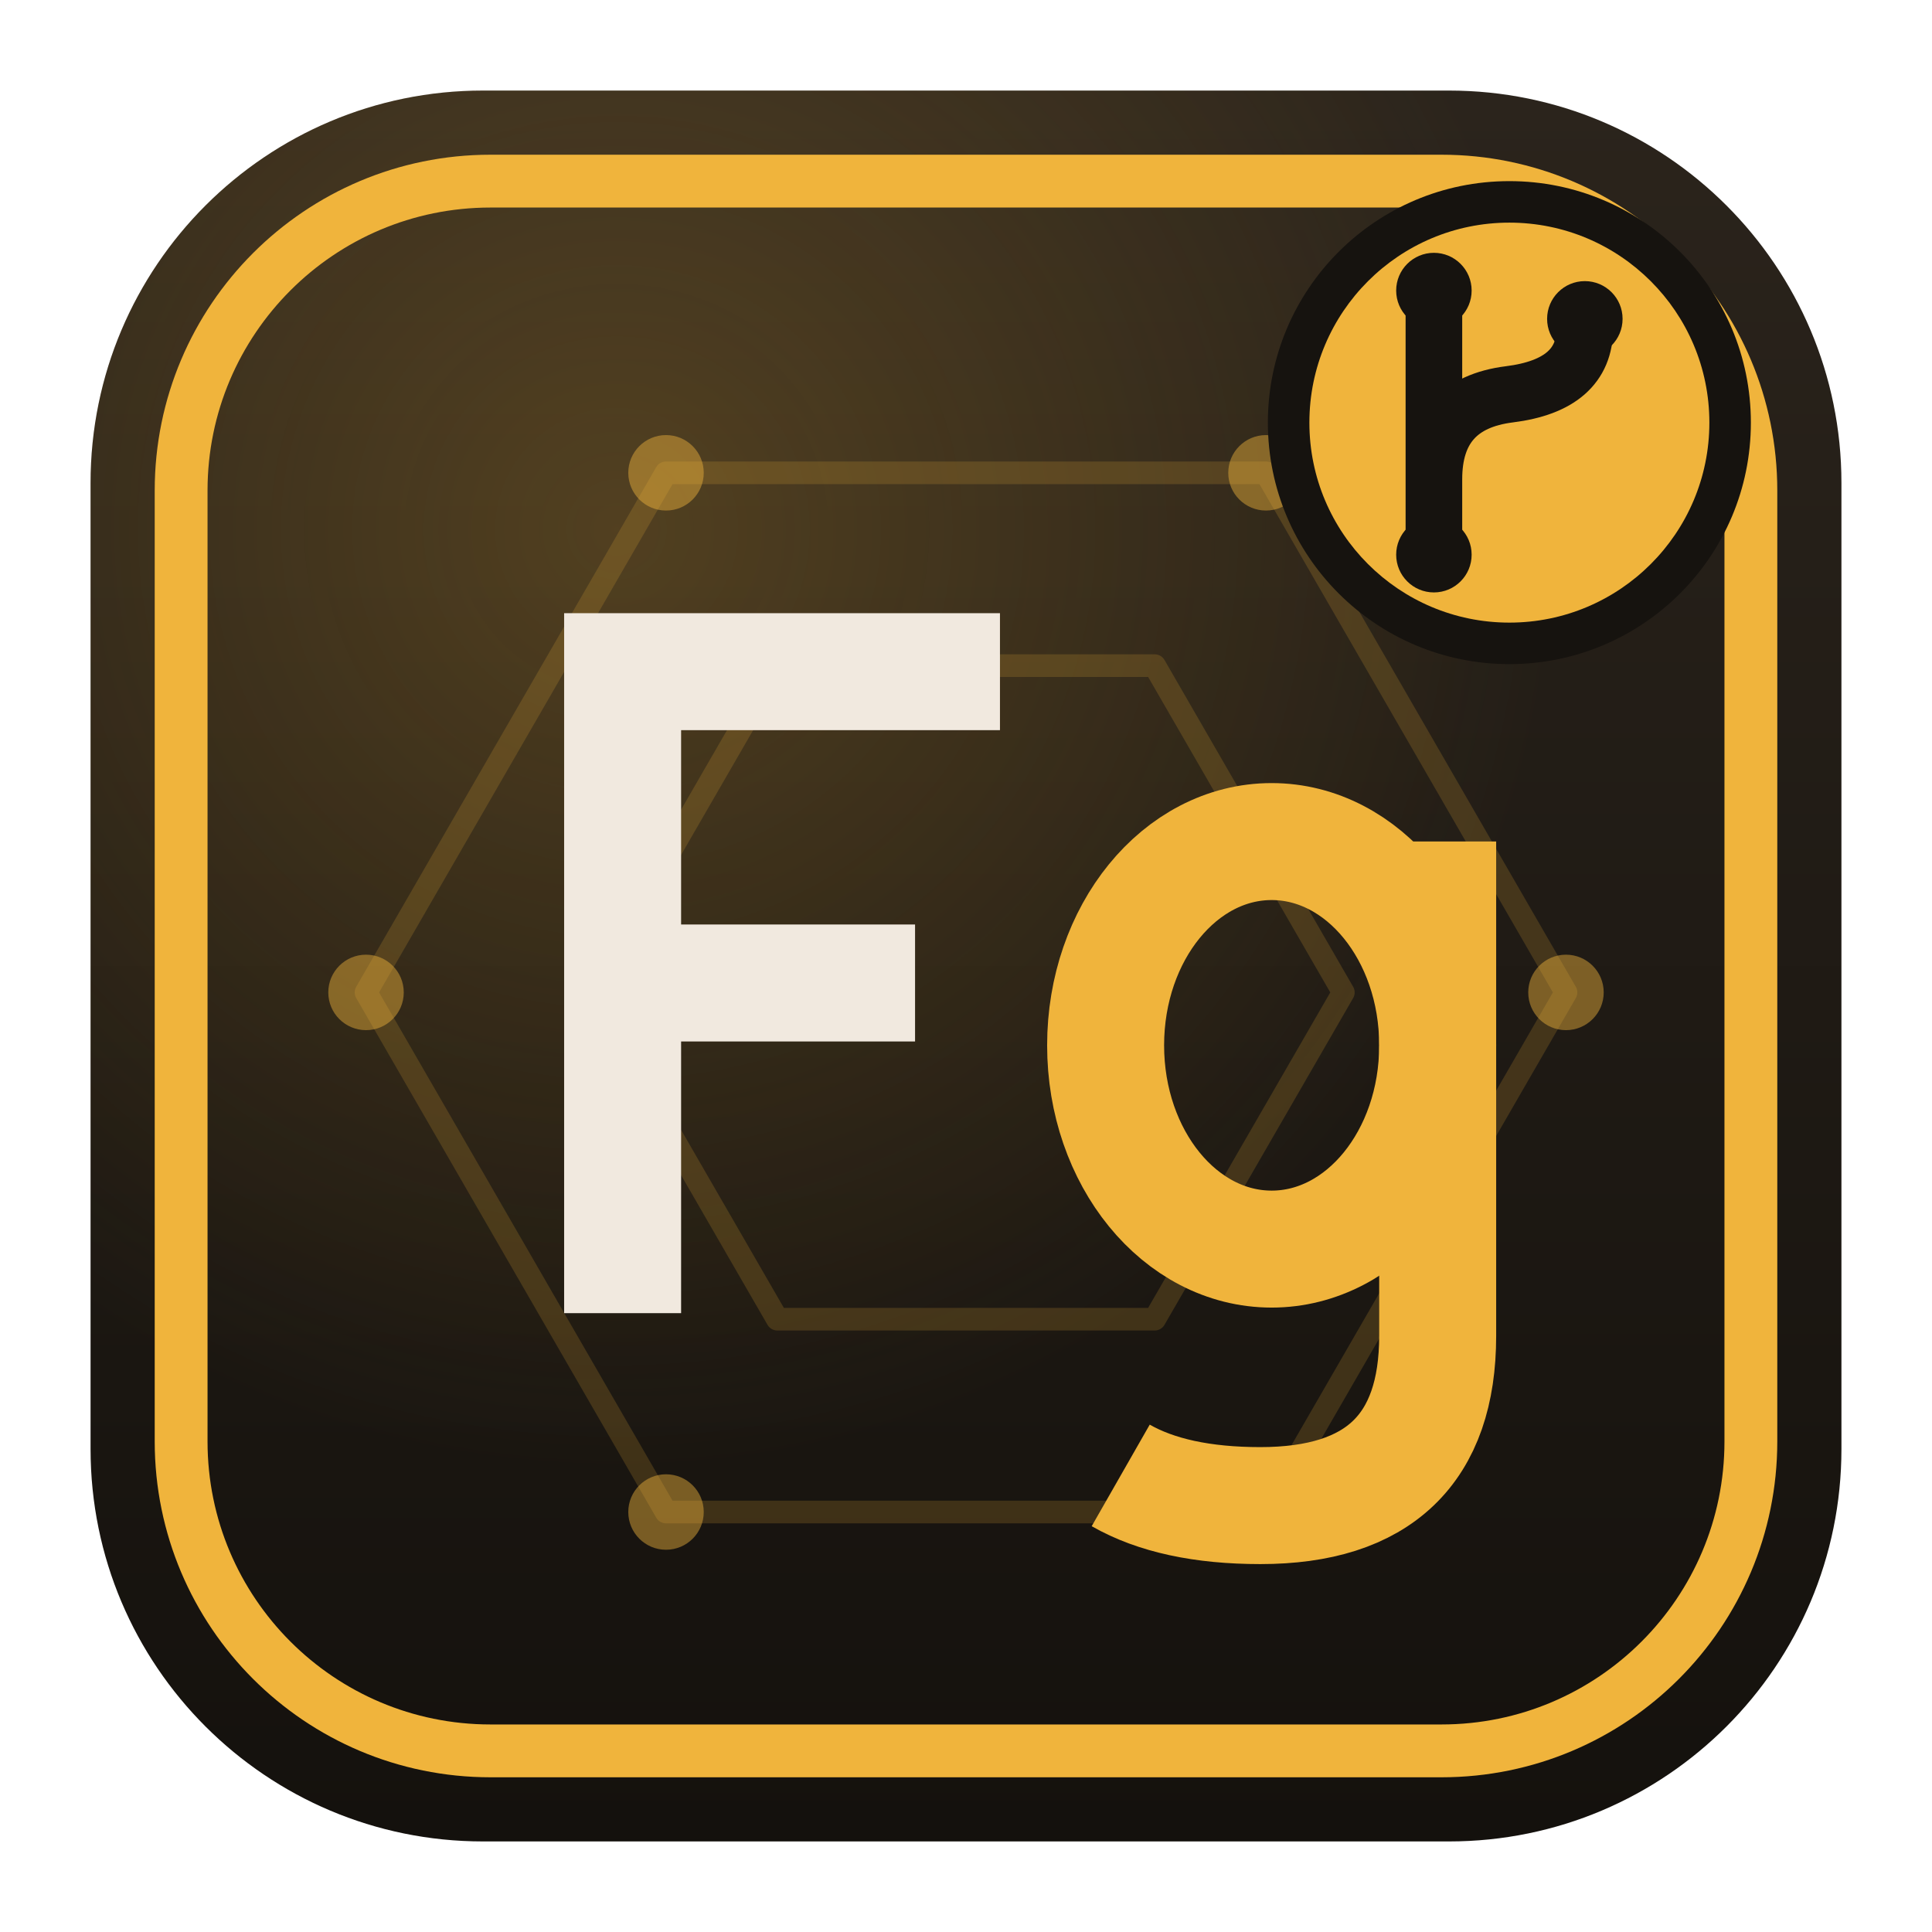
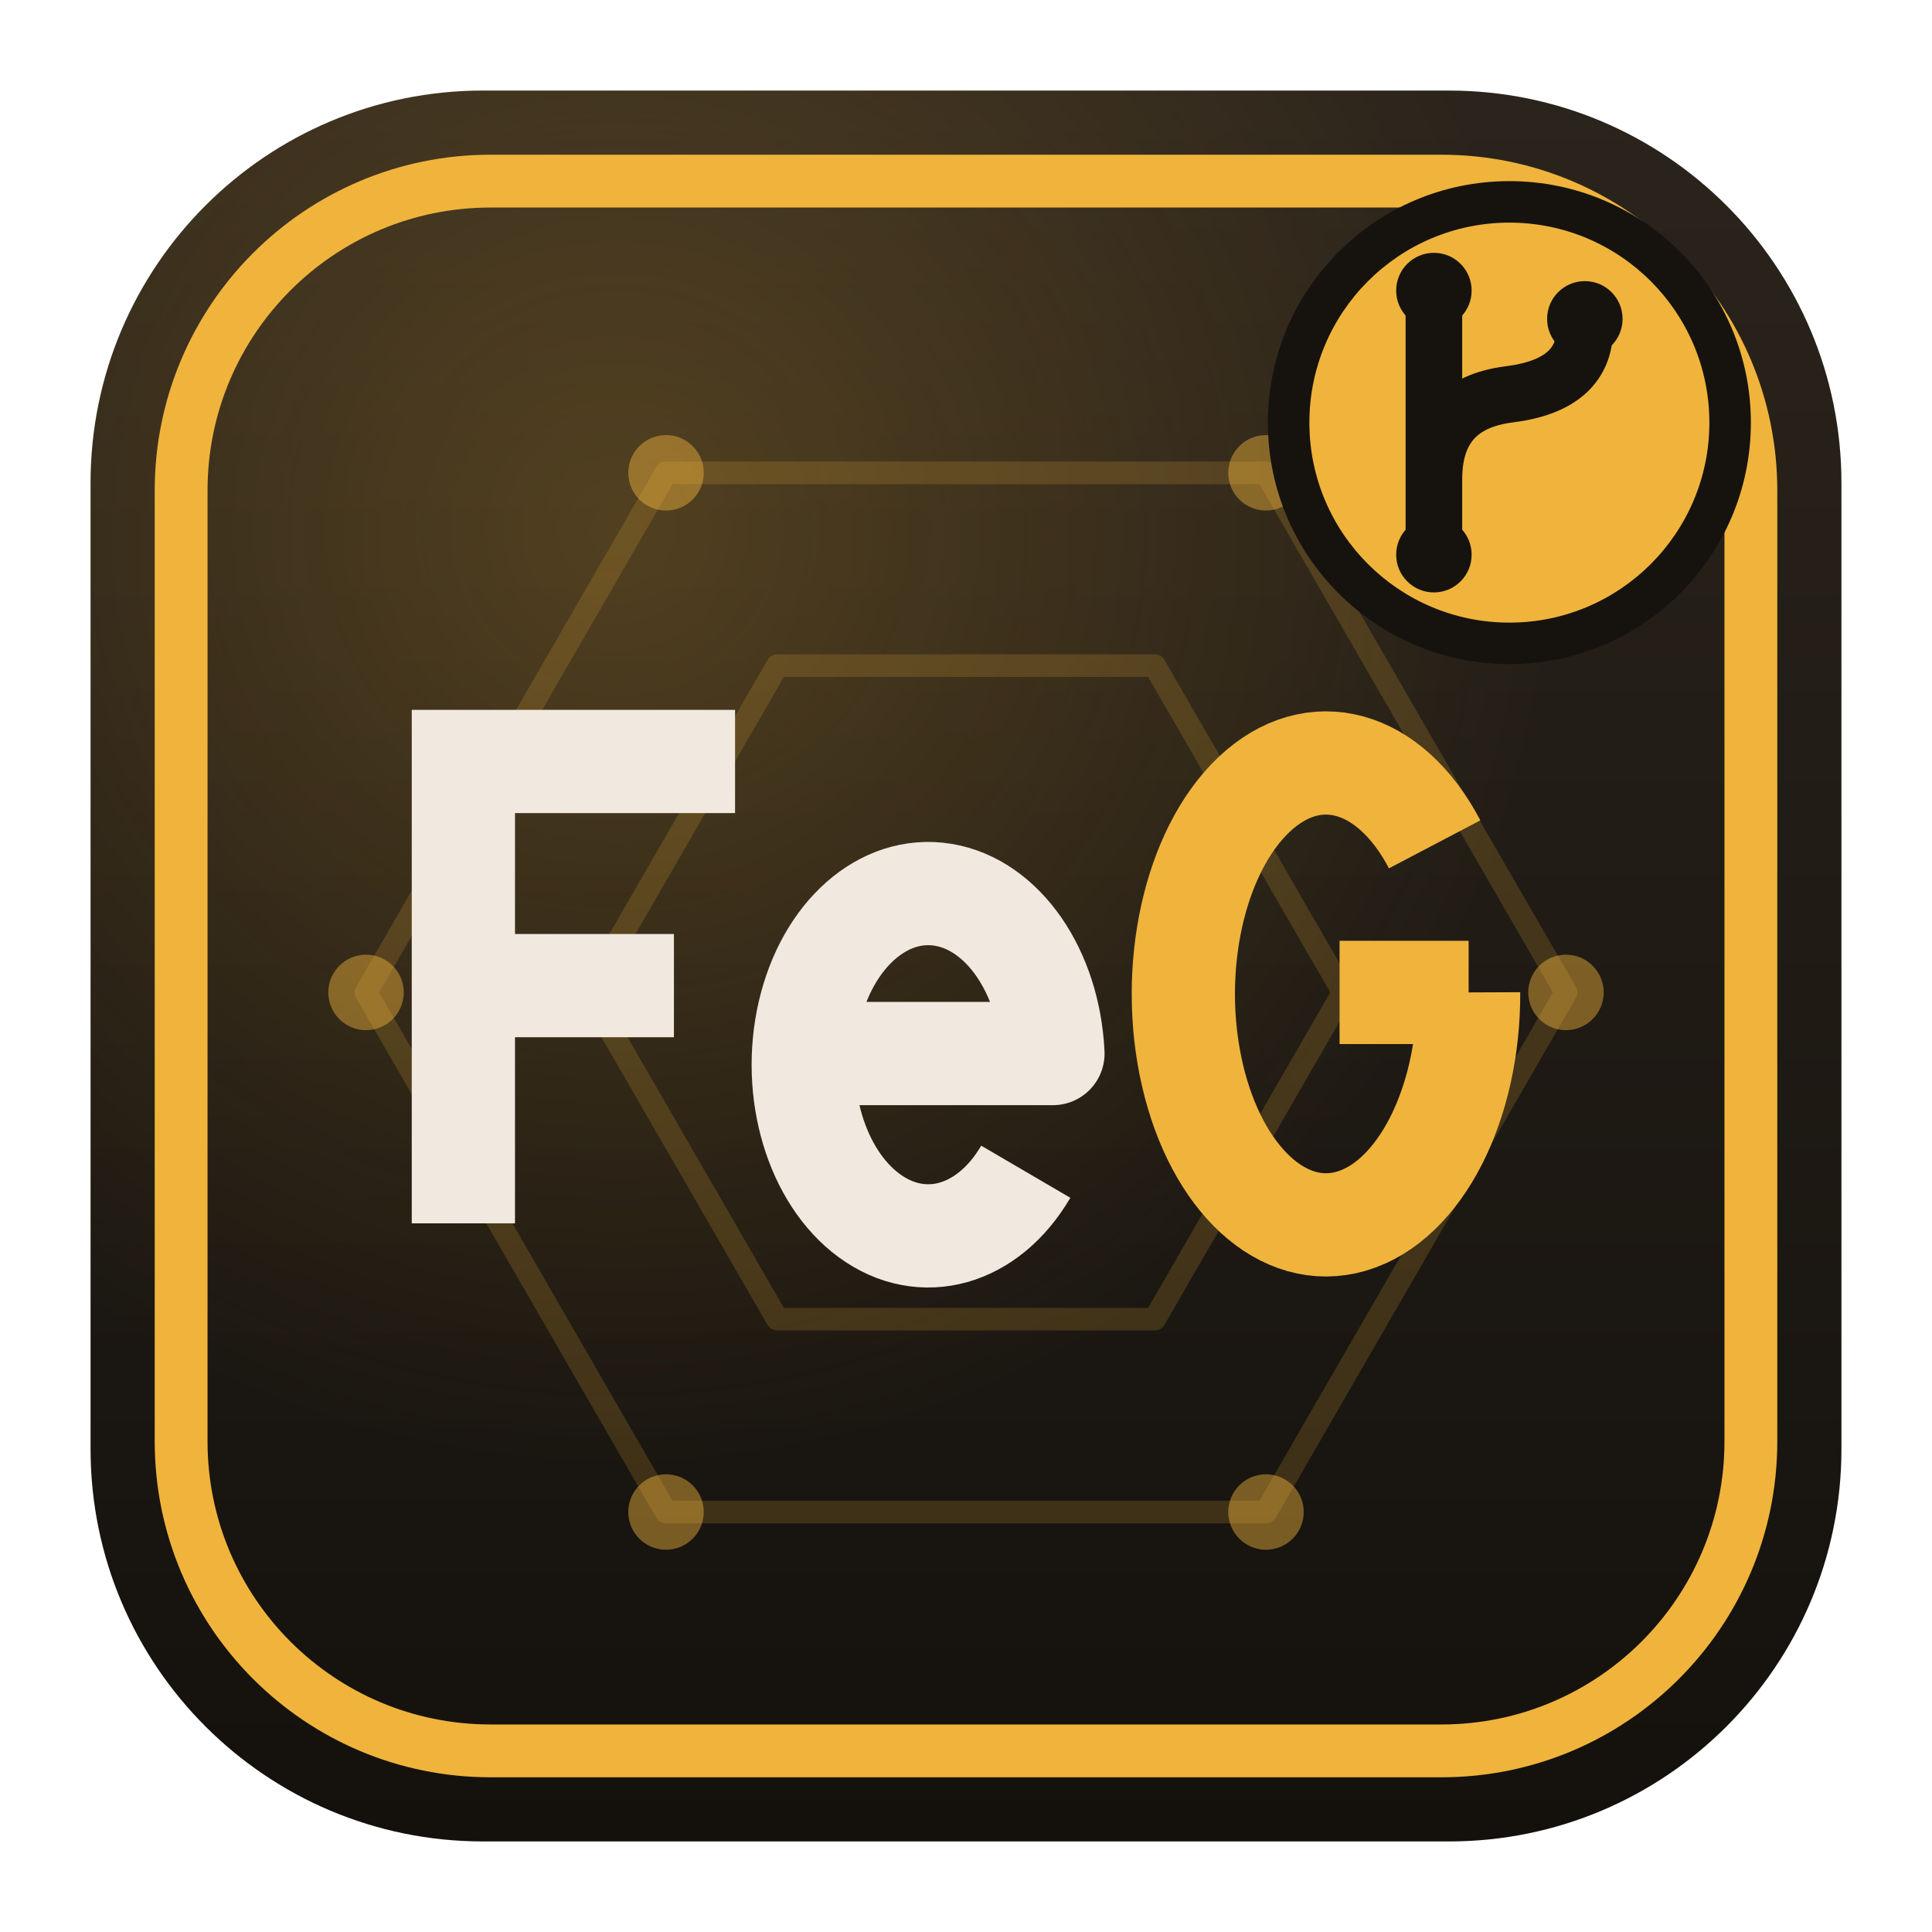
<svg xmlns="http://www.w3.org/2000/svg" viewBox="0 0 1024 1024" width="1024" height="1024">
  <defs>
    <linearGradient id="git-bg" x1="0" y1="0" x2="0" y2="1">
      <stop offset="0" stop-color="#2b241c" />
      <stop offset="1" stop-color="#14110d" />
    </linearGradient>
    <radialGradient id="git-glow" cx="0.3" cy="0.25" r="0.9">
      <stop offset="0" stop-color="#F0B43C" stop-opacity="0.22" />
      <stop offset="0.6" stop-color="#F0B43C" stop-opacity="0" />
    </radialGradient>
  </defs>
  <rect x="48" y="48" width="928" height="928" rx="208" fill="url(#git-bg)" />
  <rect x="48" y="48" width="928" height="928" rx="208" fill="url(#git-glow)" />
  <rect x="96" y="96" width="832" height="832" rx="164" fill="none" stroke="#F0B43C" stroke-width="28" />
  <g transform="translate(0 -34)">
    <g fill="none" stroke="#F0B43C" stroke-opacity="0.18" stroke-width="12" stroke-linejoin="round">
      <polygon points="830.0,560.0 671.0,835.4 353.0,835.4 194.0,560.0 353.0,284.6 671.0,284.6" />
      <polygon points="712.0,560.0 612.0,733.2 412.0,733.2 312.0,560.0 412.0,386.8 612.0,386.8" />
    </g>
    <g fill="#F0B43C" fill-opacity="0.45">
      <circle cx="830.0" cy="560.0" r="20" />
      <circle cx="671.0" cy="835.4" r="20" />
      <circle cx="353.0" cy="835.4" r="20" />
      <circle cx="194.0" cy="560.0" r="20" />
      <circle cx="353.0" cy="284.6" r="20" />
      <circle cx="671.0" cy="284.6" r="20" />
    </g>
-     <g fill="none" stroke="#f1e9df" stroke-width="62" stroke-linecap="butt" stroke-linejoin="miter">
-       <path d="M330 730 V390 H530" />
-       <path d="M330 555 H485" />
-     </g>
-     <g fill="none" stroke="#F0B43C" stroke-width="62" stroke-linecap="butt" stroke-linejoin="round">
-       <path d="M762 480 V742 Q762 832 668 832 Q622 832 594 816" />
-       <path d="M762 588 A88 108 0 1 0 762 588.1" />
+     <g transform="translate(512 560) scale(0.72) translate(-370.0 -560)">
+       <g fill="none" stroke="#f1e9df" stroke-width="76" stroke-linecap="butt" stroke-linejoin="miter">
+         <path transform="translate(-330 0)" d="M330 730 V390 H530" />
+         <path transform="translate(-330 0)" d="M330 555 H485" />
+       </g>
+       <g fill="none" stroke="#f1e9df" stroke-width="76" stroke-linecap="butt" stroke-linejoin="round">
+         <path transform="translate(-334 0)" d="M584 605 H768 A92 126 0 1 0 748 692" />
+       </g>
+       <g fill="none" stroke="#F0B43C" stroke-width="76" stroke-linecap="butt" stroke-linejoin="round">
+         <path transform="translate(525 0)" d="M190 451 A105 170 0 1 0 215 560" />
+         <path transform="translate(525 0)" d="M120 560 H215" />
+       </g>
    </g>
  </g>
  <circle cx="800" cy="224" r="128" fill="#16130f" />
  <circle cx="800" cy="224" r="106" fill="#F0B43C" />
  <g transform="translate(800 224)">
    <path fill="none" stroke="#16130f" stroke-width="30" stroke-linecap="round" stroke-linejoin="round" d="M-40 -70 V70 M-40 30 Q-40 -10 0 -15 Q40 -20 40 -50" />
    <circle cx="-40" cy="70" r="20" fill="#16130f" />
    <circle cx="-40" cy="-70" r="20" fill="#16130f" />
    <circle cx="40" cy="-55" r="20" fill="#16130f" />
  </g>
</svg>
